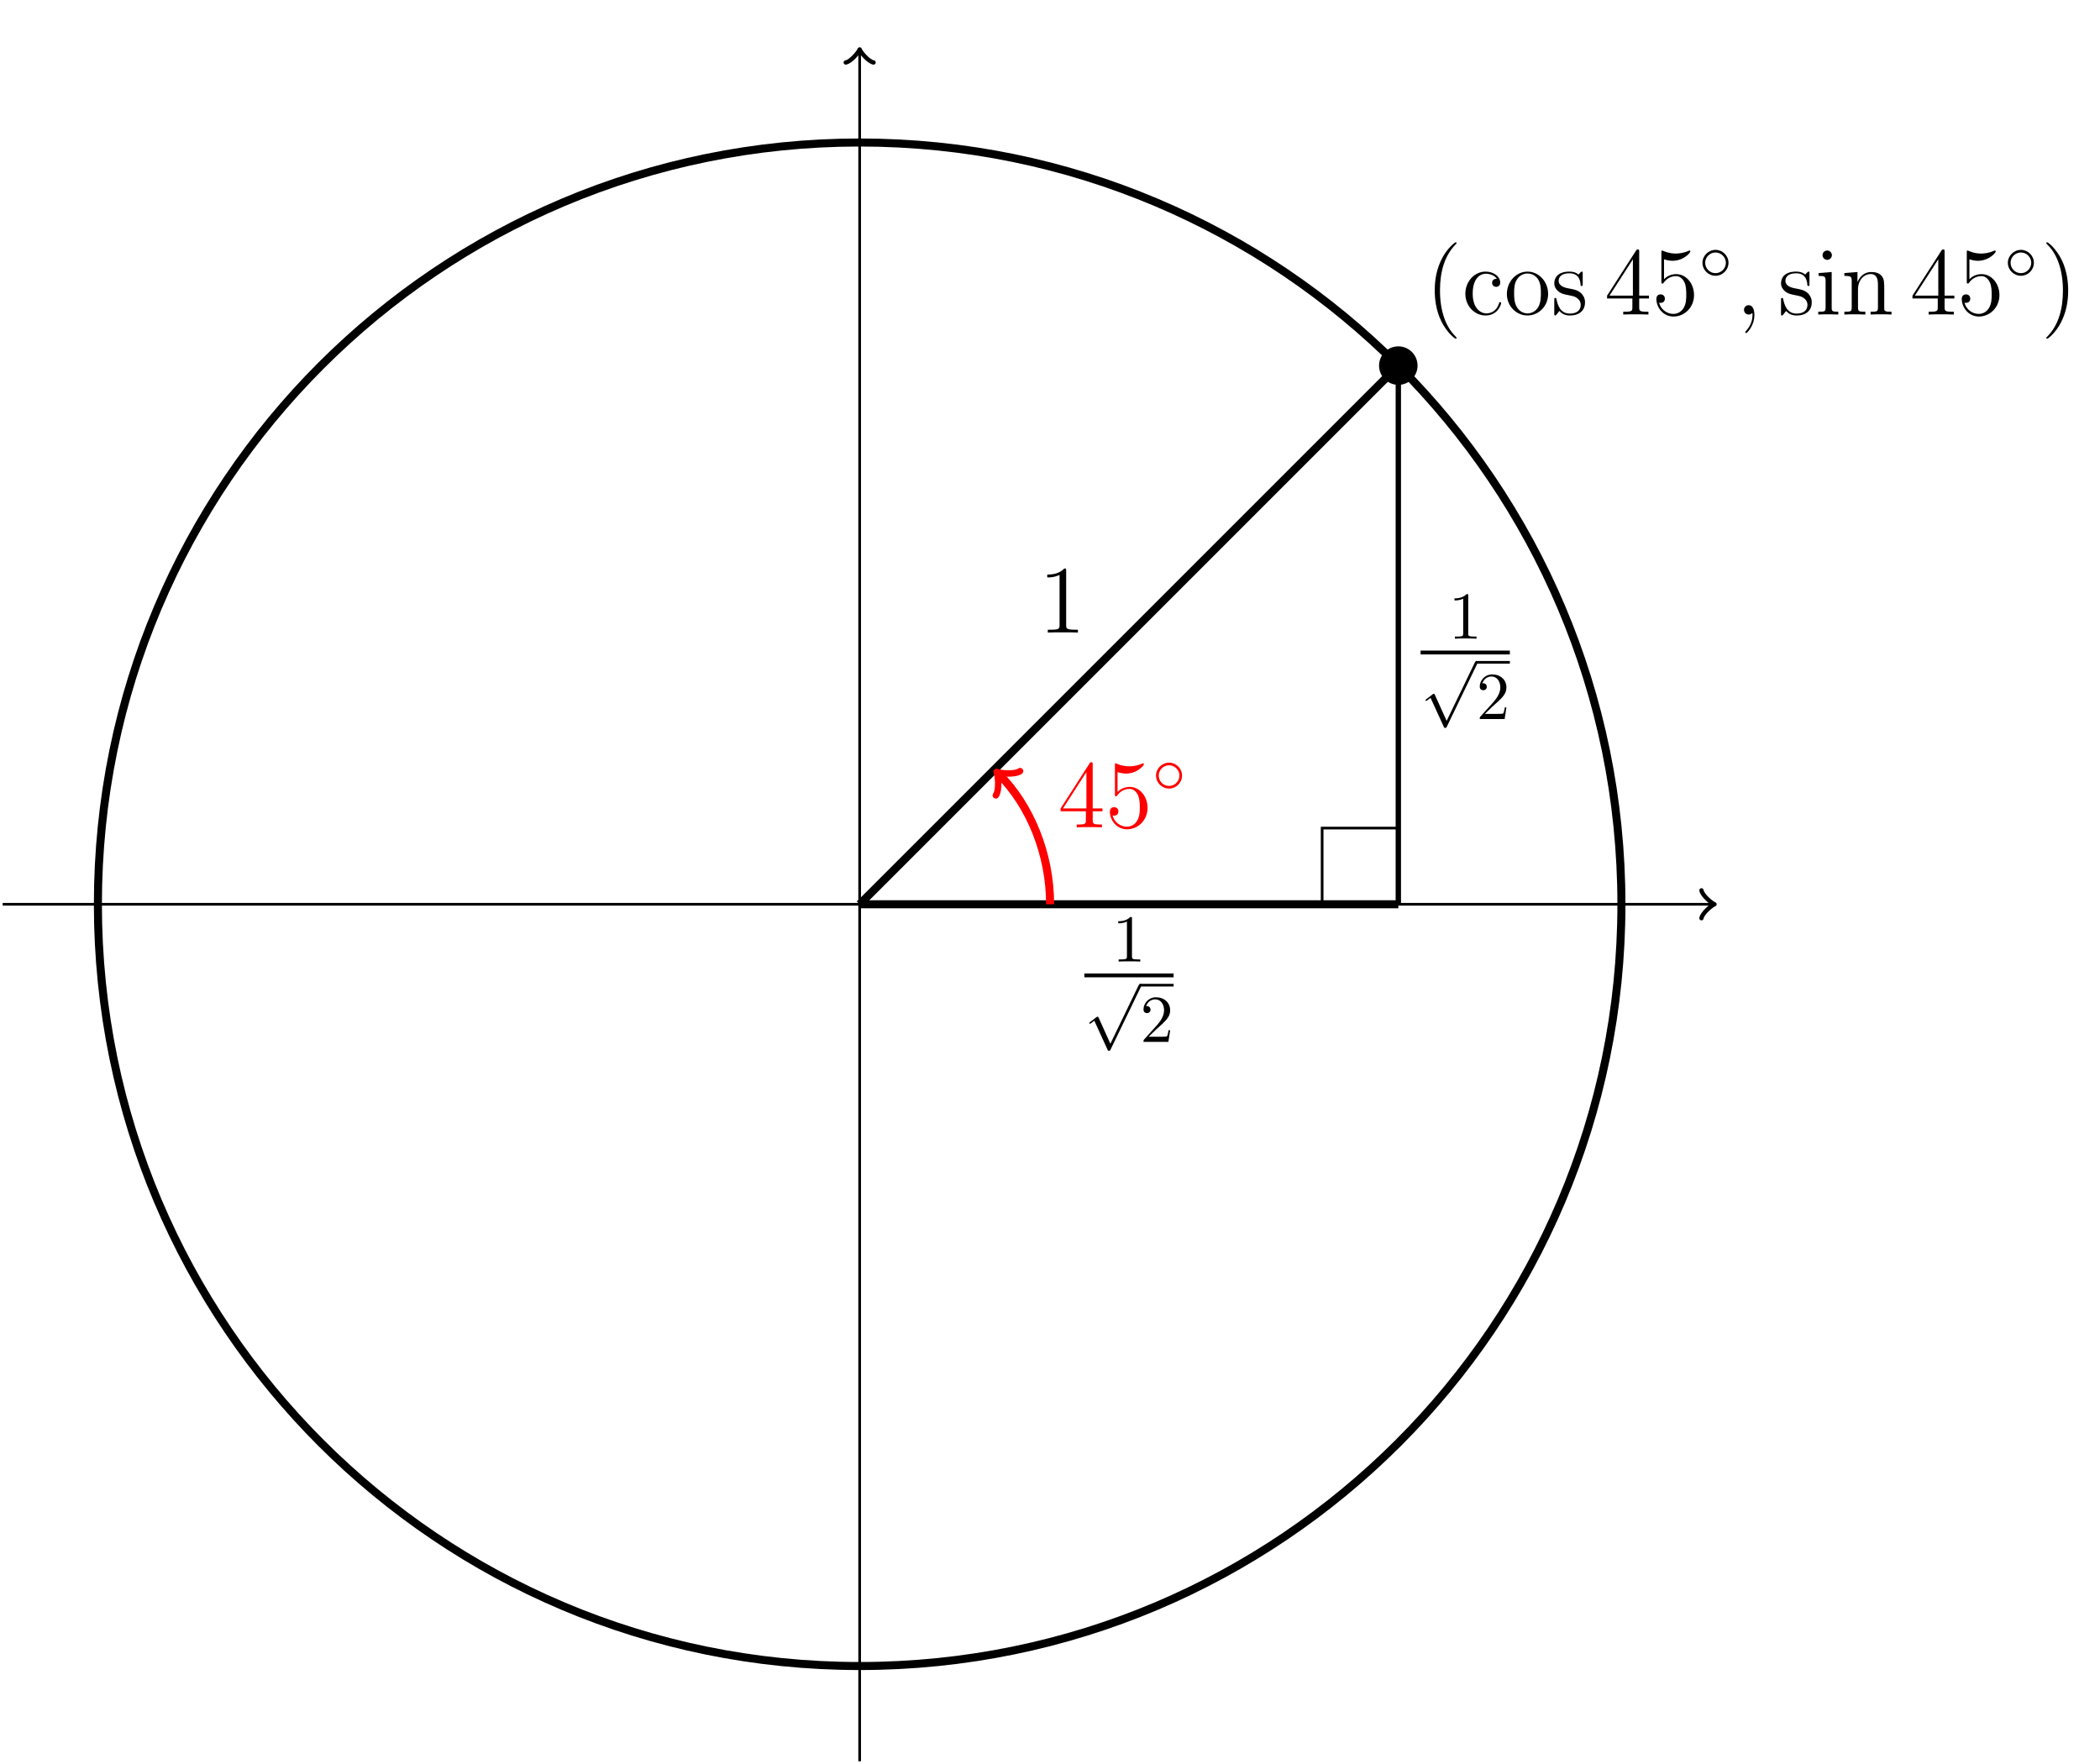
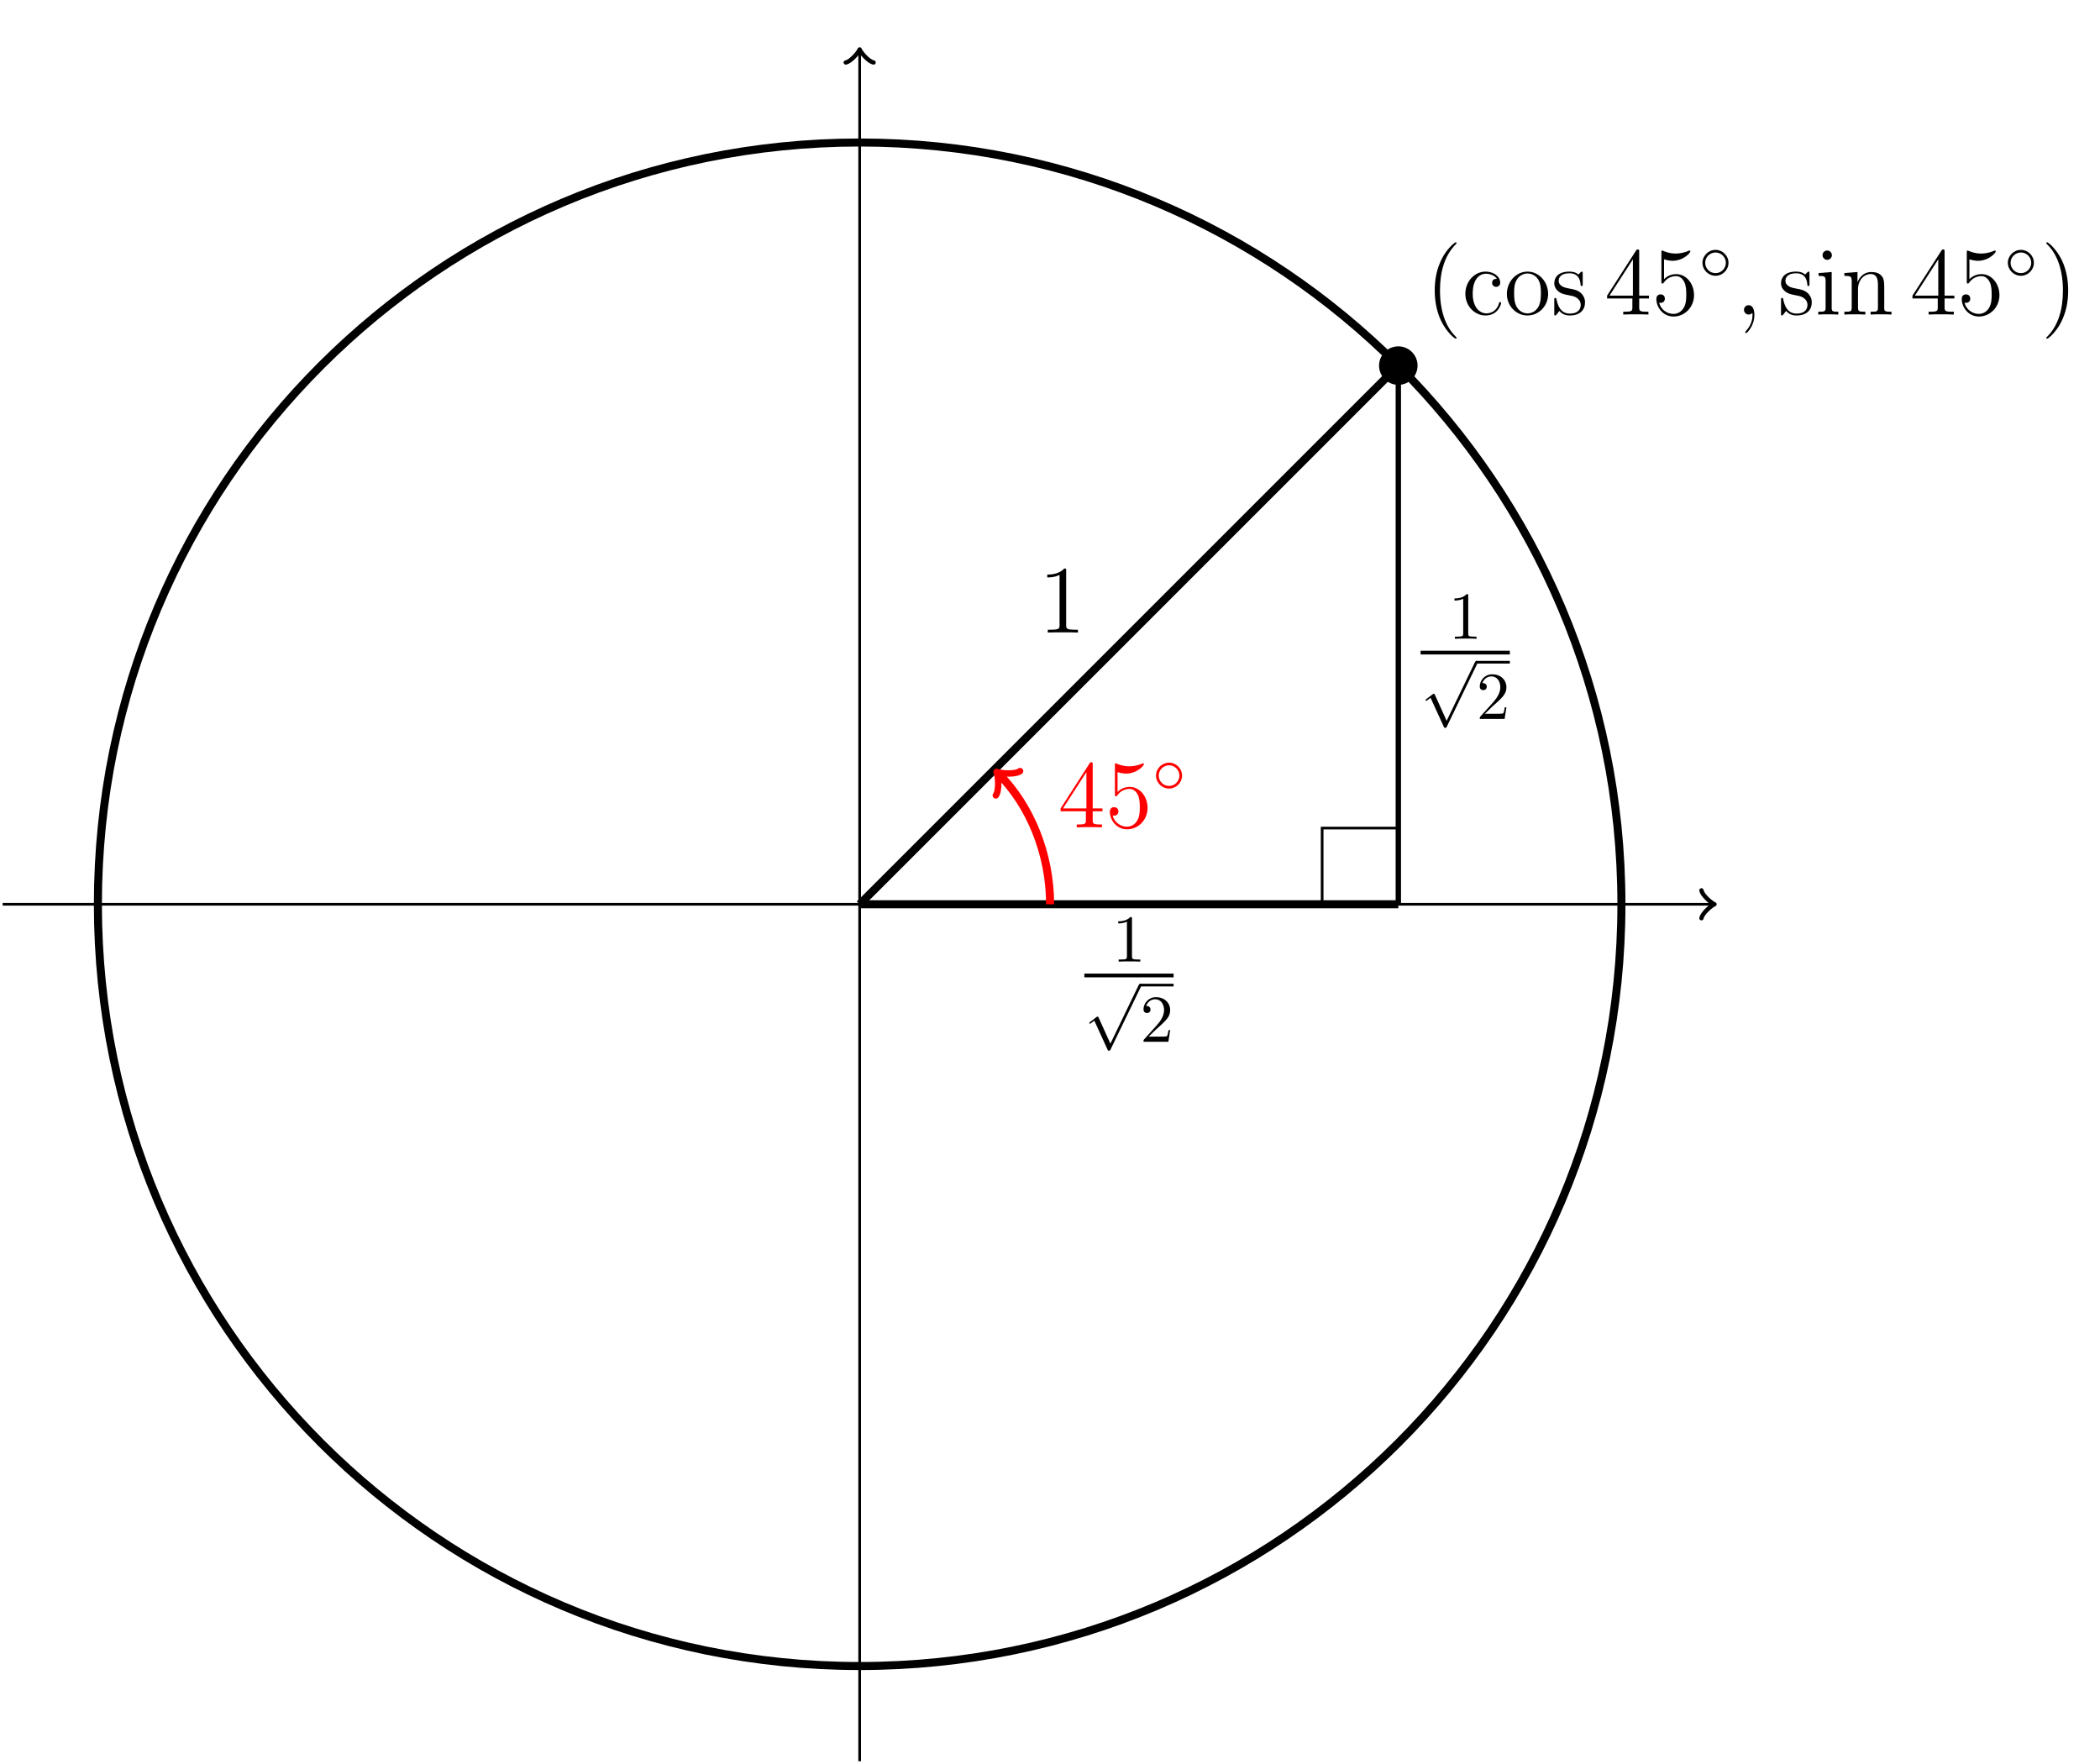
<svg xmlns="http://www.w3.org/2000/svg" xmlns:xlink="http://www.w3.org/1999/xlink" width="312.58pt" height="262.556pt" viewBox="0 0 312.58 262.556" version="1.1">
  <defs>
    <g>
      <symbol overflow="visible" id="glyph0-0">
        <path style="stroke:none;" d="" />
      </symbol>
      <symbol overflow="visible" id="glyph0-1">
        <path style="stroke:none;" d="M 2.938 -6.375 C 2.938 -6.625 2.938 -6.641 2.703 -6.641 C 2.078 -6 1.203 -6 0.891 -6 L 0.891 -5.688 C 1.094 -5.688 1.672 -5.688 2.188 -5.953 L 2.188 -0.781 C 2.188 -0.422 2.156 -0.312 1.266 -0.312 L 0.953 -0.312 L 0.953 0 C 1.297 -0.031 2.156 -0.031 2.562 -0.031 C 2.953 -0.031 3.828 -0.031 4.172 0 L 4.172 -0.312 L 3.859 -0.312 C 2.953 -0.312 2.938 -0.422 2.938 -0.781 Z M 2.938 -6.375 " />
      </symbol>
      <symbol overflow="visible" id="glyph0-2">
        <path style="stroke:none;" d="M 1.266 -0.766 L 2.328 -1.797 C 3.875 -3.172 4.469 -3.703 4.469 -4.703 C 4.469 -5.844 3.578 -6.641 2.359 -6.641 C 1.234 -6.641 0.5 -5.719 0.5 -4.828 C 0.5 -4.281 1 -4.281 1.031 -4.281 C 1.203 -4.281 1.547 -4.391 1.547 -4.812 C 1.547 -5.062 1.359 -5.328 1.016 -5.328 C 0.938 -5.328 0.922 -5.328 0.891 -5.312 C 1.109 -5.969 1.656 -6.328 2.234 -6.328 C 3.141 -6.328 3.562 -5.516 3.562 -4.703 C 3.562 -3.906 3.078 -3.125 2.516 -2.5 L 0.609 -0.375 C 0.5 -0.266 0.5 -0.234 0.5 0 L 4.203 0 L 4.469 -1.734 L 4.234 -1.734 C 4.172 -1.438 4.109 -1 4 -0.844 C 3.938 -0.766 3.281 -0.766 3.062 -0.766 Z M 1.266 -0.766 " />
      </symbol>
      <symbol overflow="visible" id="glyph1-0">
        <path style="stroke:none;" d="" />
      </symbol>
      <symbol overflow="visible" id="glyph1-1">
        <path style="stroke:none;" d="M 3.875 8.516 L 2.125 4.641 C 2.047 4.484 2 4.484 1.969 4.484 C 1.969 4.484 1.906 4.484 1.797 4.562 L 0.859 5.281 C 0.734 5.391 0.734 5.406 0.734 5.438 C 0.734 5.5 0.75 5.547 0.828 5.547 C 0.891 5.547 1.062 5.406 1.172 5.328 C 1.219 5.281 1.375 5.172 1.484 5.094 L 3.453 9.406 C 3.516 9.562 3.562 9.562 3.656 9.562 C 3.812 9.562 3.844 9.516 3.906 9.375 L 8.438 0 C 8.5 -0.141 8.5 -0.172 8.5 -0.203 C 8.5 -0.297 8.422 -0.406 8.297 -0.406 C 8.219 -0.406 8.156 -0.344 8.078 -0.188 Z M 3.875 8.516 " />
      </symbol>
      <symbol overflow="visible" id="glyph1-2">
        <path style="stroke:none;" d="M 4.422 -2.5 C 4.422 -3.562 3.531 -4.422 2.5 -4.422 C 1.422 -4.422 0.547 -3.531 0.547 -2.5 C 0.547 -1.438 1.422 -0.562 2.5 -0.562 C 3.531 -0.562 4.422 -1.422 4.422 -2.5 Z M 2.5 -0.953 C 1.625 -0.953 0.953 -1.656 0.953 -2.5 C 0.953 -3.328 1.641 -4.031 2.5 -4.031 C 3.312 -4.031 4.031 -3.344 4.031 -2.5 C 4.031 -1.641 3.312 -0.953 2.5 -0.953 Z M 2.5 -0.953 " />
      </symbol>
      <symbol overflow="visible" id="glyph2-0">
        <path style="stroke:none;" d="" />
      </symbol>
      <symbol overflow="visible" id="glyph2-1">
        <path style="stroke:none;" d="M 4.125 -9.188 C 4.125 -9.531 4.125 -9.531 3.844 -9.531 C 3.5 -9.156 2.781 -8.625 1.312 -8.625 L 1.312 -8.203 C 1.641 -8.203 2.359 -8.203 3.141 -8.578 L 3.141 -1.109 C 3.141 -0.594 3.094 -0.422 1.844 -0.422 L 1.391 -0.422 L 1.391 0 C 1.781 -0.031 3.172 -0.031 3.641 -0.031 C 4.109 -0.031 5.5 -0.031 5.875 0 L 5.875 -0.422 L 5.438 -0.422 C 4.172 -0.422 4.125 -0.594 4.125 -1.109 Z M 4.125 -9.188 " />
      </symbol>
      <symbol overflow="visible" id="glyph2-2">
        <path style="stroke:none;" d="M 4.656 3.484 C 4.656 3.438 4.656 3.406 4.422 3.172 C 2.984 1.719 2.188 -0.641 2.188 -3.578 C 2.188 -6.359 2.859 -8.75 4.516 -10.438 C 4.656 -10.578 4.656 -10.594 4.656 -10.641 C 4.656 -10.734 4.594 -10.75 4.531 -10.75 C 4.344 -10.75 3.172 -9.719 2.469 -8.312 C 1.734 -6.875 1.406 -5.328 1.406 -3.578 C 1.406 -2.297 1.609 -0.594 2.359 0.953 C 3.203 2.672 4.375 3.594 4.531 3.594 C 4.594 3.594 4.656 3.578 4.656 3.484 Z M 4.656 3.484 " />
      </symbol>
      <symbol overflow="visible" id="glyph2-3">
        <path style="stroke:none;" d="M 5.188 -5.312 C 5.016 -5.312 4.484 -5.312 4.484 -4.719 C 4.484 -4.375 4.734 -4.125 5.078 -4.125 C 5.406 -4.125 5.688 -4.328 5.688 -4.75 C 5.688 -5.703 4.672 -6.391 3.516 -6.391 C 1.844 -6.391 0.5 -4.906 0.5 -3.094 C 0.5 -1.266 1.875 0.141 3.5 0.141 C 5.391 0.141 5.828 -1.578 5.828 -1.703 C 5.828 -1.844 5.719 -1.844 5.688 -1.844 C 5.547 -1.844 5.531 -1.797 5.5 -1.625 C 5.172 -0.609 4.406 -0.172 3.625 -0.172 C 2.75 -0.172 1.594 -0.938 1.594 -3.109 C 1.594 -5.5 2.812 -6.078 3.531 -6.078 C 4.078 -6.078 4.859 -5.859 5.188 -5.312 Z M 5.188 -5.312 " />
      </symbol>
      <symbol overflow="visible" id="glyph2-4">
        <path style="stroke:none;" d="M 6.578 -3.062 C 6.578 -4.922 5.172 -6.391 3.516 -6.391 C 1.797 -6.391 0.438 -4.875 0.438 -3.062 C 0.438 -1.234 1.859 0.141 3.5 0.141 C 5.188 0.141 6.578 -1.266 6.578 -3.062 Z M 3.516 -0.172 C 2.984 -0.172 2.344 -0.406 1.922 -1.109 C 1.531 -1.75 1.516 -2.594 1.516 -3.203 C 1.516 -3.75 1.516 -4.625 1.969 -5.266 C 2.359 -5.875 3 -6.109 3.5 -6.109 C 4.062 -6.109 4.656 -5.859 5.047 -5.297 C 5.5 -4.641 5.5 -3.734 5.5 -3.203 C 5.5 -2.703 5.5 -1.812 5.125 -1.141 C 4.719 -0.438 4.062 -0.172 3.516 -0.172 Z M 3.516 -0.172 " />
      </symbol>
      <symbol overflow="visible" id="glyph2-5">
        <path style="stroke:none;" d="M 4.703 -6.062 C 4.703 -6.328 4.703 -6.391 4.562 -6.391 C 4.453 -6.391 4.172 -6.078 4.078 -5.953 C 3.625 -6.312 3.188 -6.391 2.719 -6.391 C 0.984 -6.391 0.469 -5.453 0.469 -4.656 C 0.469 -4.5 0.469 -4 1.016 -3.5 C 1.484 -3.094 1.969 -3 2.625 -2.875 C 3.406 -2.719 3.594 -2.672 3.953 -2.375 C 4.219 -2.172 4.406 -1.844 4.406 -1.453 C 4.406 -0.828 4.047 -0.141 2.781 -0.141 C 1.844 -0.141 1.141 -0.688 0.828 -2.125 C 0.781 -2.375 0.781 -2.391 0.766 -2.406 C 0.734 -2.469 0.672 -2.469 0.625 -2.469 C 0.469 -2.469 0.469 -2.391 0.469 -2.141 L 0.469 -0.188 C 0.469 0.078 0.469 0.141 0.609 0.141 C 0.688 0.141 0.703 0.125 0.953 -0.172 C 1.016 -0.266 1.016 -0.297 1.234 -0.531 C 1.781 0.141 2.547 0.141 2.797 0.141 C 4.297 0.141 5.047 -0.688 5.047 -1.828 C 5.047 -2.594 4.578 -3.062 4.453 -3.188 C 3.938 -3.625 3.547 -3.719 2.594 -3.891 C 2.172 -3.969 1.125 -4.172 1.125 -5.031 C 1.125 -5.484 1.422 -6.141 2.719 -6.141 C 4.281 -6.141 4.359 -4.812 4.391 -4.359 C 4.406 -4.25 4.5 -4.25 4.547 -4.25 C 4.703 -4.25 4.703 -4.312 4.703 -4.578 Z M 4.703 -6.062 " />
      </symbol>
      <symbol overflow="visible" id="glyph2-6">
        <path style="stroke:none;" d="M 5.172 -9.344 C 5.172 -9.609 5.172 -9.688 4.984 -9.688 C 4.859 -9.688 4.812 -9.688 4.703 -9.516 L 0.391 -2.812 L 0.391 -2.391 L 4.156 -2.391 L 4.156 -1.094 C 4.156 -0.562 4.125 -0.422 3.078 -0.422 L 2.797 -0.422 L 2.797 0 C 3.125 -0.031 4.266 -0.031 4.656 -0.031 C 5.062 -0.031 6.203 -0.031 6.547 0 L 6.547 -0.422 L 6.25 -0.422 C 5.219 -0.422 5.172 -0.562 5.172 -1.094 L 5.172 -2.391 L 6.625 -2.391 L 6.625 -2.812 L 5.172 -2.812 Z M 4.234 -8.219 L 4.234 -2.812 L 0.75 -2.812 Z M 4.234 -8.219 " />
      </symbol>
      <symbol overflow="visible" id="glyph2-7">
        <path style="stroke:none;" d="M 1.844 -8.219 C 2.453 -8.016 2.953 -8 3.109 -8 C 4.734 -8 5.766 -9.188 5.766 -9.391 C 5.766 -9.453 5.734 -9.531 5.656 -9.531 C 5.625 -9.531 5.594 -9.531 5.469 -9.469 C 4.656 -9.125 3.969 -9.078 3.594 -9.078 C 2.656 -9.078 1.984 -9.359 1.703 -9.484 C 1.609 -9.531 1.578 -9.531 1.562 -9.531 C 1.453 -9.531 1.453 -9.438 1.453 -9.203 L 1.453 -4.953 C 1.453 -4.688 1.453 -4.609 1.625 -4.609 C 1.688 -4.609 1.703 -4.625 1.844 -4.797 C 2.25 -5.375 2.922 -5.719 3.641 -5.719 C 4.406 -5.719 4.781 -5.016 4.891 -4.781 C 5.141 -4.219 5.156 -3.516 5.156 -2.969 C 5.156 -2.422 5.156 -1.609 4.75 -0.969 C 4.438 -0.438 3.875 -0.094 3.234 -0.094 C 2.297 -0.094 1.359 -0.734 1.109 -1.781 C 1.172 -1.75 1.266 -1.734 1.328 -1.734 C 1.578 -1.734 1.969 -1.875 1.969 -2.359 C 1.969 -2.766 1.688 -3 1.328 -3 C 1.078 -3 0.703 -2.875 0.703 -2.312 C 0.703 -1.094 1.672 0.297 3.266 0.297 C 4.891 0.297 6.312 -1.062 6.312 -2.891 C 6.312 -4.594 5.156 -6.016 3.656 -6.016 C 2.844 -6.016 2.203 -5.656 1.844 -5.25 Z M 1.844 -8.219 " />
      </symbol>
      <symbol overflow="visible" id="glyph2-8">
        <path style="stroke:none;" d="M 2.5 -8.828 C 2.5 -9.203 2.188 -9.531 1.797 -9.531 C 1.422 -9.531 1.109 -9.234 1.109 -8.844 C 1.109 -8.422 1.453 -8.141 1.797 -8.141 C 2.234 -8.141 2.5 -8.516 2.5 -8.828 Z M 0.516 -6.172 L 0.516 -5.75 C 1.438 -5.75 1.562 -5.672 1.562 -4.969 L 1.562 -1.062 C 1.562 -0.422 1.406 -0.422 0.469 -0.422 L 0.469 0 C 0.875 -0.031 1.562 -0.031 1.984 -0.031 C 2.141 -0.031 2.969 -0.031 3.453 0 L 3.453 -0.422 C 2.531 -0.422 2.469 -0.484 2.469 -1.047 L 2.469 -6.328 Z M 0.516 -6.172 " />
      </symbol>
      <symbol overflow="visible" id="glyph2-9">
        <path style="stroke:none;" d="M 6.391 -3.484 C 6.391 -4.812 6.391 -5.219 6.047 -5.688 C 5.641 -6.234 4.969 -6.328 4.469 -6.328 C 3.078 -6.328 2.531 -5.141 2.422 -4.844 L 2.406 -4.844 L 2.406 -6.328 L 0.453 -6.172 L 0.453 -5.75 C 1.438 -5.75 1.547 -5.656 1.547 -4.953 L 1.547 -1.062 C 1.547 -0.422 1.391 -0.422 0.453 -0.422 L 0.453 0 C 0.828 -0.031 1.609 -0.031 2.016 -0.031 C 2.422 -0.031 3.203 -0.031 3.578 0 L 3.578 -0.422 C 2.656 -0.422 2.484 -0.422 2.484 -1.062 L 2.484 -3.734 C 2.484 -5.234 3.469 -6.031 4.359 -6.031 C 5.25 -6.031 5.453 -5.312 5.453 -4.438 L 5.453 -1.062 C 5.453 -0.422 5.297 -0.422 4.359 -0.422 L 4.359 0 C 4.734 -0.031 5.516 -0.031 5.906 -0.031 C 6.328 -0.031 7.094 -0.031 7.469 0 L 7.469 -0.422 C 6.75 -0.422 6.391 -0.422 6.391 -0.844 Z M 6.391 -3.484 " />
      </symbol>
      <symbol overflow="visible" id="glyph2-10">
        <path style="stroke:none;" d="M 4.047 -3.578 C 4.047 -4.656 3.906 -6.438 3.094 -8.109 C 2.25 -9.828 1.078 -10.75 0.922 -10.75 C 0.859 -10.75 0.781 -10.734 0.781 -10.641 C 0.781 -10.594 0.781 -10.578 1.031 -10.328 C 2.469 -8.875 3.266 -6.516 3.266 -3.578 C 3.266 -0.797 2.594 1.594 0.938 3.281 C 0.781 3.406 0.781 3.438 0.781 3.484 C 0.781 3.578 0.859 3.594 0.922 3.594 C 1.109 3.594 2.281 2.562 2.984 1.156 C 3.719 -0.297 4.047 -1.844 4.047 -3.578 Z M 4.047 -3.578 " />
      </symbol>
      <symbol overflow="visible" id="glyph3-0">
        <path style="stroke:none;" d="" />
      </symbol>
      <symbol overflow="visible" id="glyph3-1">
        <path style="stroke:none;" d="M 2.797 0.062 C 2.797 -0.781 2.531 -1.391 1.938 -1.391 C 1.484 -1.391 1.25 -1.016 1.25 -0.703 C 1.25 -0.391 1.469 0 1.953 0 C 2.141 0 2.297 -0.062 2.422 -0.188 C 2.453 -0.219 2.469 -0.219 2.484 -0.219 C 2.516 -0.219 2.516 -0.016 2.516 0.062 C 2.516 0.531 2.422 1.469 1.594 2.391 C 1.438 2.562 1.438 2.594 1.438 2.625 C 1.438 2.703 1.5 2.766 1.578 2.766 C 1.688 2.766 2.797 1.703 2.797 0.062 Z M 2.797 0.062 " />
      </symbol>
    </g>
    <clipPath id="clip1">
      <path d="M 127 7 L 129 7 L 129 262.555 L 127 262.555 Z M 127 7 " />
    </clipPath>
    <clipPath id="clip2">
      <path d="M 0 4 L 259 4 L 259 262.555 L 0 262.555 Z M 0 4 " />
    </clipPath>
  </defs>
  <g id="surface1">
    <path style="fill:none;stroke-width:0.399;stroke-linecap:butt;stroke-linejoin:miter;stroke:rgb(0%,0%,0%);stroke-opacity:1;stroke-miterlimit:10;" d="M -127.56 0 L 126.855 0 " transform="matrix(1,0,0,-1,127.958,134.598)" />
    <path style="fill:none;stroke-width:0.638;stroke-linecap:round;stroke-linejoin:round;stroke:rgb(0%,0%,0%);stroke-opacity:1;stroke-miterlimit:10;" d="M -1.554 2.071 C -1.425 1.293 0.001 0.129 0.388 0 C 0.001 -0.129 -1.425 -1.297 -1.554 -2.074 " transform="matrix(1,0,0,-1,254.8113,134.598)" />
    <g clip-path="url(#clip1)" clip-rule="nonzero">
      <path style="fill:none;stroke-width:0.399;stroke-linecap:butt;stroke-linejoin:miter;stroke:rgb(0%,0%,0%);stroke-opacity:1;stroke-miterlimit:10;" d="M -0.001 -127.562 L -0.001 126.852 " transform="matrix(1,0,0,-1,127.958,134.598)" />
    </g>
    <path style="fill:none;stroke-width:0.638;stroke-linecap:round;stroke-linejoin:round;stroke:rgb(0%,0%,0%);stroke-opacity:1;stroke-miterlimit:10;" d="M -1.556 2.071 C -1.423 1.294 -0.001 0.13 0.389 0.001 C -0.001 -0.128 -1.423 -1.296 -1.556 -2.073 " transform="matrix(0,-1,-1,0,127.958,7.74468)" />
    <g clip-path="url(#clip2)" clip-rule="nonzero">
      <path style="fill:none;stroke-width:1.196;stroke-linecap:butt;stroke-linejoin:miter;stroke:rgb(0%,0%,0%);stroke-opacity:1;stroke-miterlimit:10;" d="M 113.386 0 C 113.386 62.621 62.624 113.387 -0.001 113.387 C -62.622 113.387 -113.388 62.621 -113.388 0 C -113.388 -62.625 -62.622 -113.386 -0.001 -113.386 C 62.624 -113.386 113.386 -62.625 113.386 0 Z M 113.386 0 " transform="matrix(1,0,0,-1,127.958,134.598)" />
    </g>
    <path style="fill:none;stroke-width:1.196;stroke-linecap:butt;stroke-linejoin:miter;stroke:rgb(0%,0%,0%);stroke-opacity:1;stroke-miterlimit:10;" d="M -0.001 0 L 80.179 0 " transform="matrix(1,0,0,-1,127.958,134.598)" />
    <g style="fill:rgb(0%,0%,0%);fill-opacity:1;">
-       <use xlink:href="#glyph0-1" x="165.555" y="143.122" />
+       <use xlink:href="#glyph0-1" x="165.555" y="143.134" />
    </g>
-     <path style="fill:none;stroke-width:0.574;stroke-linecap:butt;stroke-linejoin:miter;stroke:rgb(0%,0%,0%);stroke-opacity:1;stroke-miterlimit:10;" d="M -0.002 0 L 13.284 0 " transform="matrix(1,0,0,-1,161.404,145.184)" />
+     <path style="fill:none;stroke-width:0.558;stroke-linecap:butt;stroke-linejoin:miter;stroke:rgb(0%,0%,0%);stroke-opacity:1;stroke-miterlimit:10;" d="M -0.002 0.001 L 13.284 0.001 " transform="matrix(1,0,0,-1,161.404,145.196)" />
    <g style="fill:rgb(0%,0%,0%);fill-opacity:1;">
-       <use xlink:href="#glyph1-1" x="161.404" y="146.842" />
+       <use xlink:href="#glyph1-1" x="161.404" y="146.83" />
    </g>
-     <path style="fill:none;stroke-width:0.398;stroke-linecap:butt;stroke-linejoin:miter;stroke:rgb(0%,0%,0%);stroke-opacity:1;stroke-miterlimit:10;" d="M 0.001 0.001 L 4.981 0.001 " transform="matrix(1,0,0,-1,169.706,146.642)" />
+     <path style="fill:none;stroke-width:0.398;stroke-linecap:butt;stroke-linejoin:miter;stroke:rgb(0%,0%,0%);stroke-opacity:1;stroke-miterlimit:10;" d="M 0.001 0.001 L 4.981 0.001 " transform="matrix(1,0,0,-1,169.706,146.63)" />
    <g style="fill:rgb(0%,0%,0%);fill-opacity:1;">
-       <use xlink:href="#glyph0-2" x="169.706" y="155.083" />
+       <use xlink:href="#glyph0-2" x="169.706" y="155.066" />
    </g>
    <path style="fill:none;stroke-width:1.196;stroke-linecap:butt;stroke-linejoin:miter;stroke:rgb(0%,0%,0%);stroke-opacity:1;stroke-miterlimit:10;" d="M -0.001 0 L 80.179 80.176 " transform="matrix(1,0,0,-1,127.958,134.598)" />
    <g style="fill:rgb(0%,0%,0%);fill-opacity:1;">
      <use xlink:href="#glyph2-1" x="154.571" y="94.152" />
    </g>
    <path style="fill:none;stroke-width:0.797;stroke-linecap:butt;stroke-linejoin:miter;stroke:rgb(0%,0%,0%);stroke-opacity:1;stroke-miterlimit:10;" d="M 80.179 0 L 80.179 80.176 " transform="matrix(1,0,0,-1,127.958,134.598)" />
    <g style="fill:rgb(0%,0%,0%);fill-opacity:1;">
-       <use xlink:href="#glyph0-1" x="215.605" y="95.064" />
+       <use xlink:href="#glyph0-1" x="215.605" y="95.076" />
    </g>
-     <path style="fill:none;stroke-width:0.574;stroke-linecap:butt;stroke-linejoin:miter;stroke:rgb(0%,0%,0%);stroke-opacity:1;stroke-miterlimit:10;" d="M -0.001 0.001 L 13.284 0.001 " transform="matrix(1,0,0,-1,211.454,97.126)" />
+     <path style="fill:none;stroke-width:0.558;stroke-linecap:butt;stroke-linejoin:miter;stroke:rgb(0%,0%,0%);stroke-opacity:1;stroke-miterlimit:10;" d="M -0.001 0.001 L 13.284 0.001 " transform="matrix(1,0,0,-1,211.454,97.138)" />
    <g style="fill:rgb(0%,0%,0%);fill-opacity:1;">
-       <use xlink:href="#glyph1-1" x="211.454" y="98.783" />
+       <use xlink:href="#glyph1-1" x="211.454" y="98.772" />
    </g>
-     <path style="fill:none;stroke-width:0.398;stroke-linecap:butt;stroke-linejoin:miter;stroke:rgb(0%,0%,0%);stroke-opacity:1;stroke-miterlimit:10;" d="M 0.001 -0.002 L 4.981 -0.002 " transform="matrix(1,0,0,-1,219.757,98.584)" />
+     <path style="fill:none;stroke-width:0.398;stroke-linecap:butt;stroke-linejoin:miter;stroke:rgb(0%,0%,0%);stroke-opacity:1;stroke-miterlimit:10;" d="M 0.001 0.002 L 4.981 0.002 " transform="matrix(1,0,0,-1,219.757,98.572)" />
    <g style="fill:rgb(0%,0%,0%);fill-opacity:1;">
-       <use xlink:href="#glyph0-2" x="219.757" y="107.025" />
+       <use xlink:href="#glyph0-2" x="219.757" y="107.008" />
    </g>
    <path style="fill-rule:nonzero;fill:rgb(0%,0%,0%);fill-opacity:1;stroke-width:1.196;stroke-linecap:butt;stroke-linejoin:miter;stroke:rgb(0%,0%,0%);stroke-opacity:1;stroke-miterlimit:10;" d="M 82.444 80.176 C 82.444 81.43 81.429 82.446 80.179 82.446 C 78.925 82.446 77.909 81.43 77.909 80.176 C 77.909 78.926 78.925 77.91 80.179 77.91 C 81.429 77.91 82.444 78.926 82.444 80.176 Z M 82.444 80.176 " transform="matrix(1,0,0,-1,127.958,134.598)" />
    <g style="fill:rgb(0%,0%,0%);fill-opacity:1;">
      <use xlink:href="#glyph2-2" x="212.151" y="46.818" />
      <use xlink:href="#glyph2-3" x="217.614" y="46.818" />
      <use xlink:href="#glyph2-4" x="223.857" y="46.818" />
      <use xlink:href="#glyph2-5" x="230.881" y="46.818" />
    </g>
    <g style="fill:rgb(0%,0%,0%);fill-opacity:1;">
      <use xlink:href="#glyph2-6" x="238.818" y="46.818" />
      <use xlink:href="#glyph2-7" x="245.842" y="46.818" />
    </g>
    <g style="fill:rgb(0%,0%,0%);fill-opacity:1;">
      <use xlink:href="#glyph1-2" x="252.86" y="41.612" />
    </g>
    <g style="fill:rgb(0%,0%,0%);fill-opacity:1;">
      <use xlink:href="#glyph3-1" x="258.339" y="46.818" />
    </g>
    <g style="fill:rgb(0%,0%,0%);fill-opacity:1;">
      <use xlink:href="#glyph2-5" x="264.632" y="46.818" />
      <use xlink:href="#glyph2-8" x="270.173" y="46.818" />
      <use xlink:href="#glyph2-9" x="274.075" y="46.818" />
    </g>
    <g style="fill:rgb(0%,0%,0%);fill-opacity:1;">
      <use xlink:href="#glyph2-6" x="284.275" y="46.818" />
      <use xlink:href="#glyph2-7" x="291.299" y="46.818" />
    </g>
    <g style="fill:rgb(0%,0%,0%);fill-opacity:1;">
      <use xlink:href="#glyph1-2" x="298.317" y="41.612" />
    </g>
    <g style="fill:rgb(0%,0%,0%);fill-opacity:1;">
      <use xlink:href="#glyph2-10" x="303.797" y="46.818" />
    </g>
    <path style="fill:none;stroke-width:0.399;stroke-linecap:butt;stroke-linejoin:miter;stroke:rgb(0%,0%,0%);stroke-opacity:1;stroke-miterlimit:10;" d="M 68.839 0 L 68.839 11.34 L 80.179 11.34 " transform="matrix(1,0,0,-1,127.958,134.598)" />
    <path style="fill:none;stroke-width:1.196;stroke-linecap:butt;stroke-linejoin:miter;stroke:rgb(100%,0%,0%);stroke-opacity:1;stroke-miterlimit:10;" d="M 28.347 0 C 28.347 7.516 25.358 14.731 20.722 19.368 " transform="matrix(1,0,0,-1,127.958,134.598)" />
    <path style="fill:none;stroke-width:0.956;stroke-linecap:round;stroke-linejoin:round;stroke:rgb(100%,0%,0%);stroke-opacity:1;stroke-miterlimit:10;" d="M -1.913 2.552 C -1.755 1.593 -0.001 0.16 0.48 -0.001 C -0.001 -0.161 -1.755 -1.594 -1.913 -2.553 " transform="matrix(-0.7071,-0.7071,-0.7071,0.7071,148.6785,115.2301)" />
    <g style="fill:rgb(100%,0%,0%);fill-opacity:1;">
      <use xlink:href="#glyph2-6" x="157.476" y="123.145" />
      <use xlink:href="#glyph2-7" x="164.5" y="123.145" />
    </g>
    <g style="fill:rgb(100%,0%,0%);fill-opacity:1;">
      <use xlink:href="#glyph1-2" x="171.523" y="117.939" />
    </g>
  </g>
</svg>
